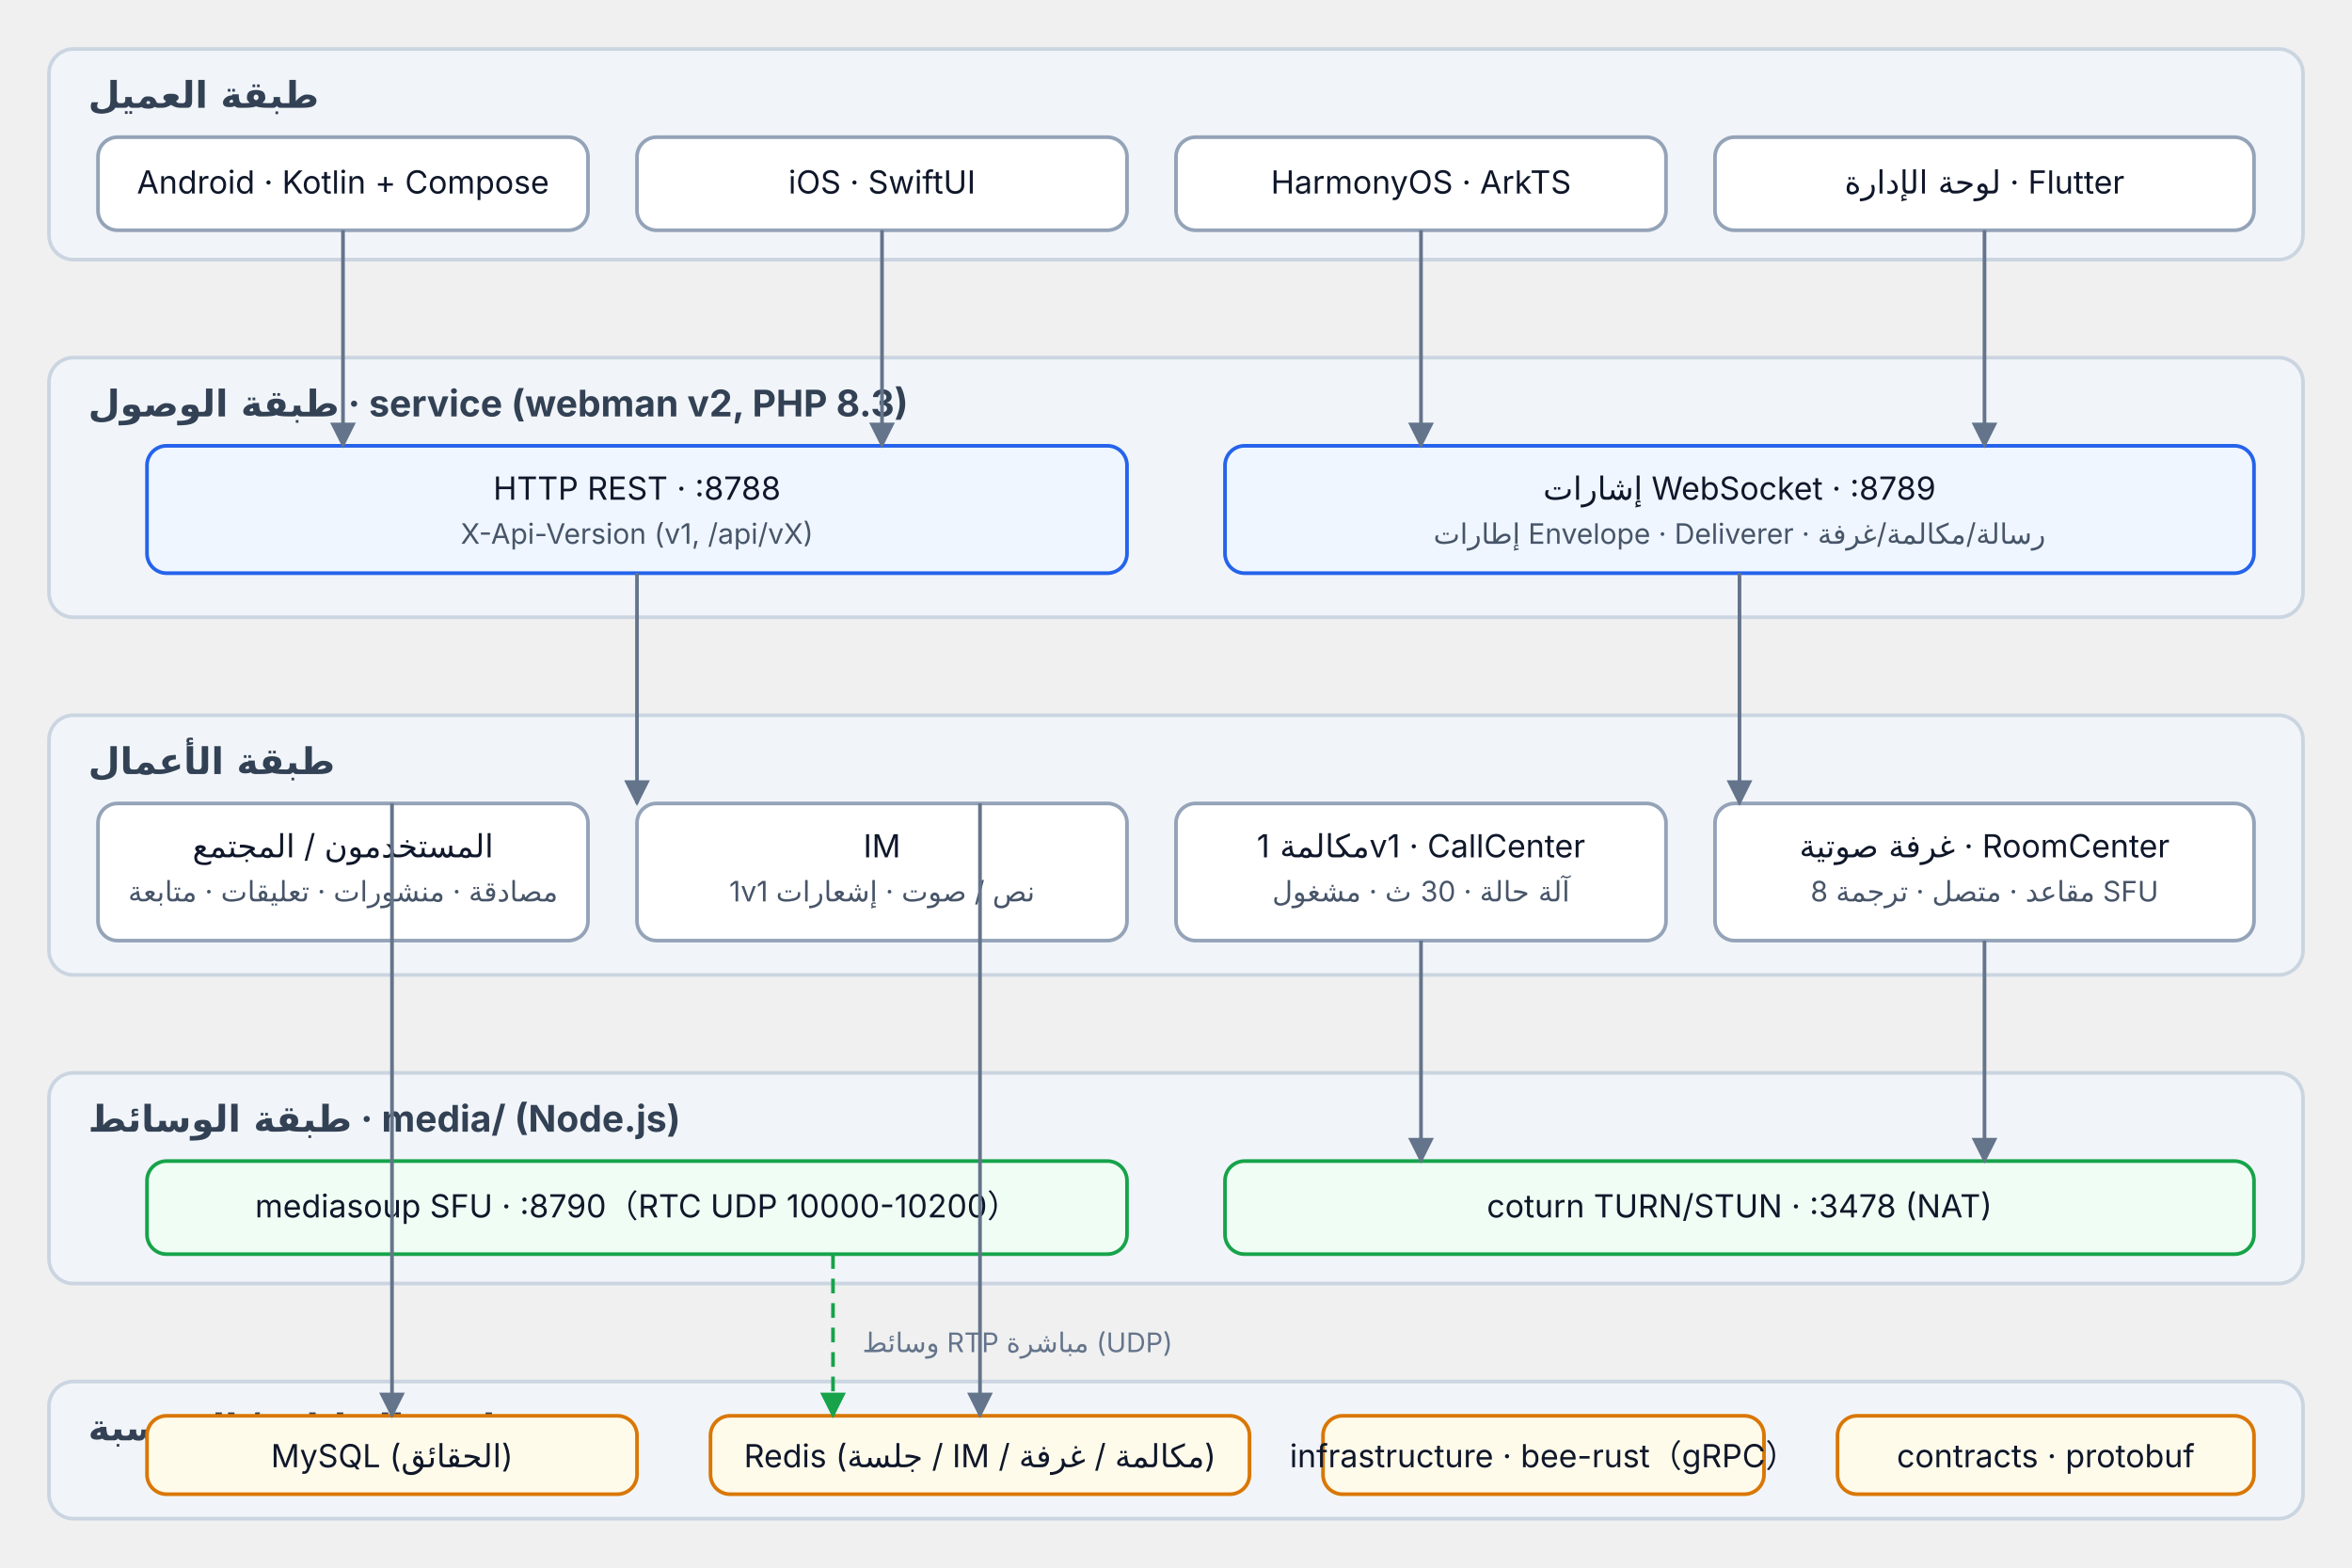
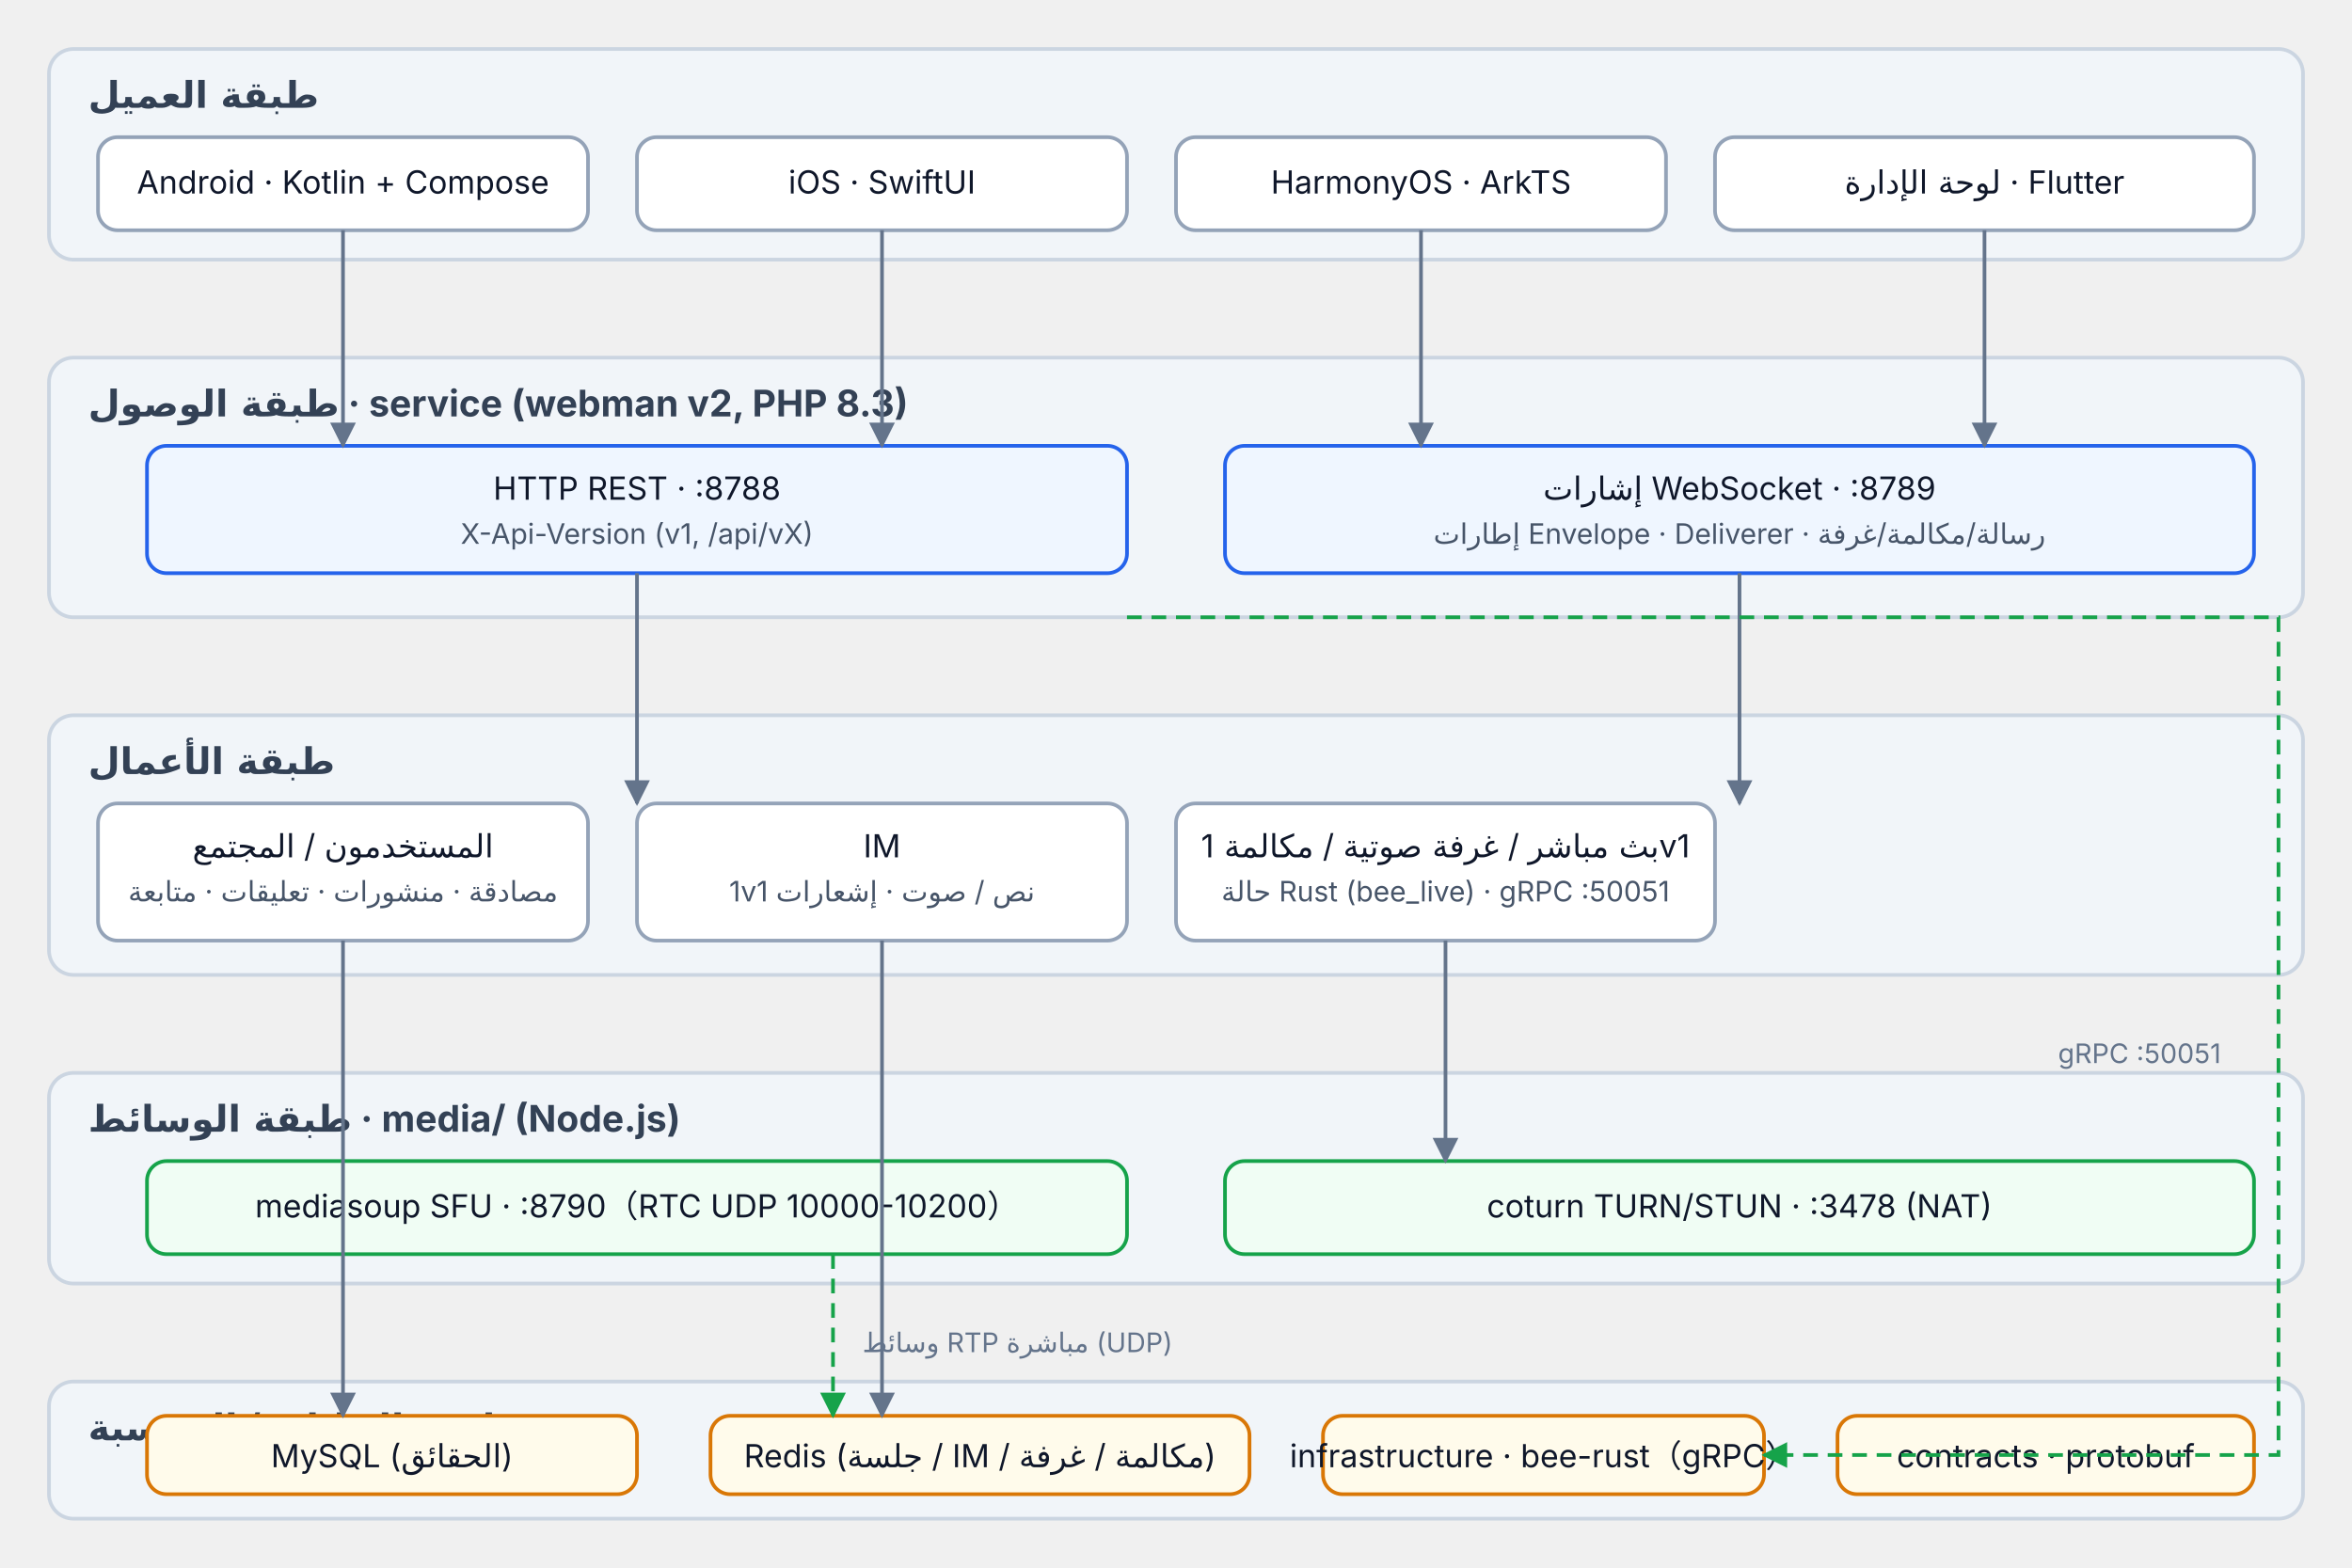
<svg xmlns="http://www.w3.org/2000/svg" viewBox="0 0 960 640" width="100%" font-family="system-ui, -apple-system, 'Segoe UI', 'PingFang SC', 'Microsoft YaHei', sans-serif">
  <defs>
    <marker id="arr" viewBox="0 0 10 10" refX="9" refY="5" markerWidth="7" markerHeight="7" orient="auto-start-reverse">
      <path d="M 0 0 L 10 5 L 0 10 z" fill="#64748b" />
    </marker>
    <marker id="arrg" viewBox="0 0 10 10" refX="9" refY="5" markerWidth="7" markerHeight="7" orient="auto-start-reverse">
      <path d="M 0 0 L 10 5 L 0 10 z" fill="#16a34a" />
    </marker>
  </defs>
  <style>
    .layer { fill: #f1f5f9; stroke: #cbd5e1; stroke-width: 1.5; rx: 10 }
    .box   { fill: #ffffff; stroke: #94a3b8; stroke-width: 1.5; rx: 8 }
    .boxb  { fill: #eff6ff; stroke: #2563eb; stroke-width: 1.5; rx: 8 }
    .boxg  { fill: #f0fdf4; stroke: #16a34a; stroke-width: 1.5; rx: 8 }
    .boxy  { fill: #fffbeb; stroke: #d97706; stroke-width: 1.5; rx: 8 }
    .lt    { font-size: 15px; font-weight: 700; fill: #334155 }
    .t     { font-size: 13px; fill: #0f172a; text-anchor: middle }
    .ts    { font-size: 11.5px; fill: #475569; text-anchor: middle }
    .edge  { stroke: #64748b; stroke-width: 1.5; fill: none; marker-end: url(#arr) }
    .edgeg { stroke: #16a34a; stroke-width: 1.5; fill: none; stroke-dasharray: 6 4; marker-end: url(#arrg) }
    .el    { font-size: 11px; fill: #64748b }
  </style>
  <g>
    <rect class="layer" x="20" y="20" width="920" height="86" />
    <text class="lt" x="36" y="44">طبقة العميل</text>
    <rect class="box" x="40" y="56" width="200" height="38" />
    <text class="t" x="140" y="79">Android · Kotlin + Compose</text>
    <rect class="box" x="260" y="56" width="200" height="38" />
    <text class="t" x="360" y="79">iOS · SwiftUI</text>
    <rect class="box" x="480" y="56" width="200" height="38" />
    <text class="t" x="580" y="79">HarmonyOS · ArkTS</text>
    <rect class="box" x="700" y="56" width="220" height="38" />
    <text class="t" x="810" y="79">لوحة الإدارة · Flutter</text>
  </g>
  <g>
    <rect class="layer" x="20" y="146" width="920" height="106" />
    <text class="lt" x="36" y="170">طبقة الوصول · service (webman v2, PHP 8.3)</text>
    <rect class="boxb" x="60" y="182" width="400" height="52" />
    <text class="t" x="260" y="204">HTTP REST · :8788</text>
    <text class="ts" x="260" y="222">X-Api-Version (v1, /api/vX)</text>
    <rect class="boxb" x="500" y="182" width="420" height="52" />
    <text class="t" x="710" y="204">إشارات WebSocket · :8789</text>
    <text class="ts" x="710" y="222">إطارات Envelope · Deliverer · رسالة/مكالمة/غرفة</text>
  </g>
  <g>
    <rect class="layer" x="20" y="292" width="920" height="106" />
    <text class="lt" x="36" y="316">طبقة الأعمال</text>
    <rect class="box" x="40" y="328" width="200" height="56" />
    <text class="t" x="140" y="350">المستخدمون / المجتمع</text>
    <text class="ts" x="140" y="368">مصادقة · منشورات · تعليقات · متابعة</text>
    <rect class="box" x="260" y="328" width="200" height="56" />
    <text class="t" x="360" y="350">IM</text>
    <text class="ts" x="360" y="368">1v1 نص / صوت · إشعارات</text>
-     <rect class="box" x="480" y="328" width="200" height="56" />
-     <text class="t" x="580" y="350">مكالمة 1v1 · CallCenter</text>
-     <text class="ts" x="580" y="368">آلة حالة · 30 ث · مشغول</text>
-     <rect class="box" x="700" y="328" width="220" height="56" />
-     <text class="t" x="810" y="350">غرفة صوتية · RoomCenter</text>
-     <text class="ts" x="810" y="368">8 مقاعد · متصل · ترجمة SFU</text>
+     <rect class="box" x="480" y="328" width="220" height="56" />
+     <text class="t" x="590" y="350">بث مباشر / غرفة صوتية / مكالمة 1v1</text>
+     <text class="ts" x="590" y="368">حالة Rust (bee_live) · gRPC :50051</text>
  </g>
  <g>
    <rect class="layer" x="20" y="438" width="920" height="86" />
    <text class="lt" x="36" y="462">طبقة الوسائط · media/ (Node.js)</text>
    <rect class="boxg" x="60" y="474" width="400" height="38" />
    <text class="t" x="260" y="497">mediasoup SFU · :8790（RTC UDP 10000-10200）</text>
    <rect class="boxg" x="500" y="474" width="420" height="38" />
    <text class="t" x="710" y="497">coturn TURN/STUN · :3478 (NAT)</text>
  </g>
  <g>
    <rect class="layer" x="20" y="564" width="920" height="56" />
    <text class="lt" x="36" y="588">طبقة البيانات / الحوسبة</text>
    <rect class="boxy" x="60" y="578" width="200" height="32" />
    <text class="t" x="160" y="599">MySQL (الحقائق)</text>
    <rect class="boxy" x="290" y="578" width="220" height="32" />
    <text class="t" x="400" y="599">Redis (جلسة / IM / مكالمة / غرفة)</text>
    <rect class="boxy" x="540" y="578" width="180" height="32" />
    <text class="t" x="630" y="599">infrastructure · bee-rust（gRPC）</text>
    <rect class="boxy" x="750" y="578" width="170" height="32" />
    <text class="t" x="835" y="599">contracts · protobuf</text>
  </g>
  <path class="edge" d="M 140 94 L 140 182" />
  <path class="edge" d="M 360 94 L 360 182" />
  <path class="edge" d="M 580 94 L 580 182" />
  <path class="edge" d="M 810 94 L 810 182" />
  <path class="edge" d="M 260 234 L 260 328" />
  <path class="edge" d="M 710 234 L 710 328" />
-   <path class="edge" d="M 580 384 L 580 474" />
-   <path class="edge" d="M 810 384 L 810 474" />
-   <path class="edge" d="M 160 328 L 160 578" />
-   <path class="edge" d="M 400 328 L 400 578" />
+   <path class="edgeg" d="M 460 252 L 930 252 L 930 594 L 720 594" />
+   <text class="el" x="840" y="434">gRPC :50051</text>
+   <path class="edge" d="M 590 384 L 590 474" />
+   <path class="edge" d="M 140 384 L 140 578" />
+   <path class="edge" d="M 360 384 L 360 578" />
  <path class="edgeg" d="M 340 512 L 340 578" />
  <text class="el" x="352" y="552">وسائط RTP مباشرة (UDP)</text>
</svg>
